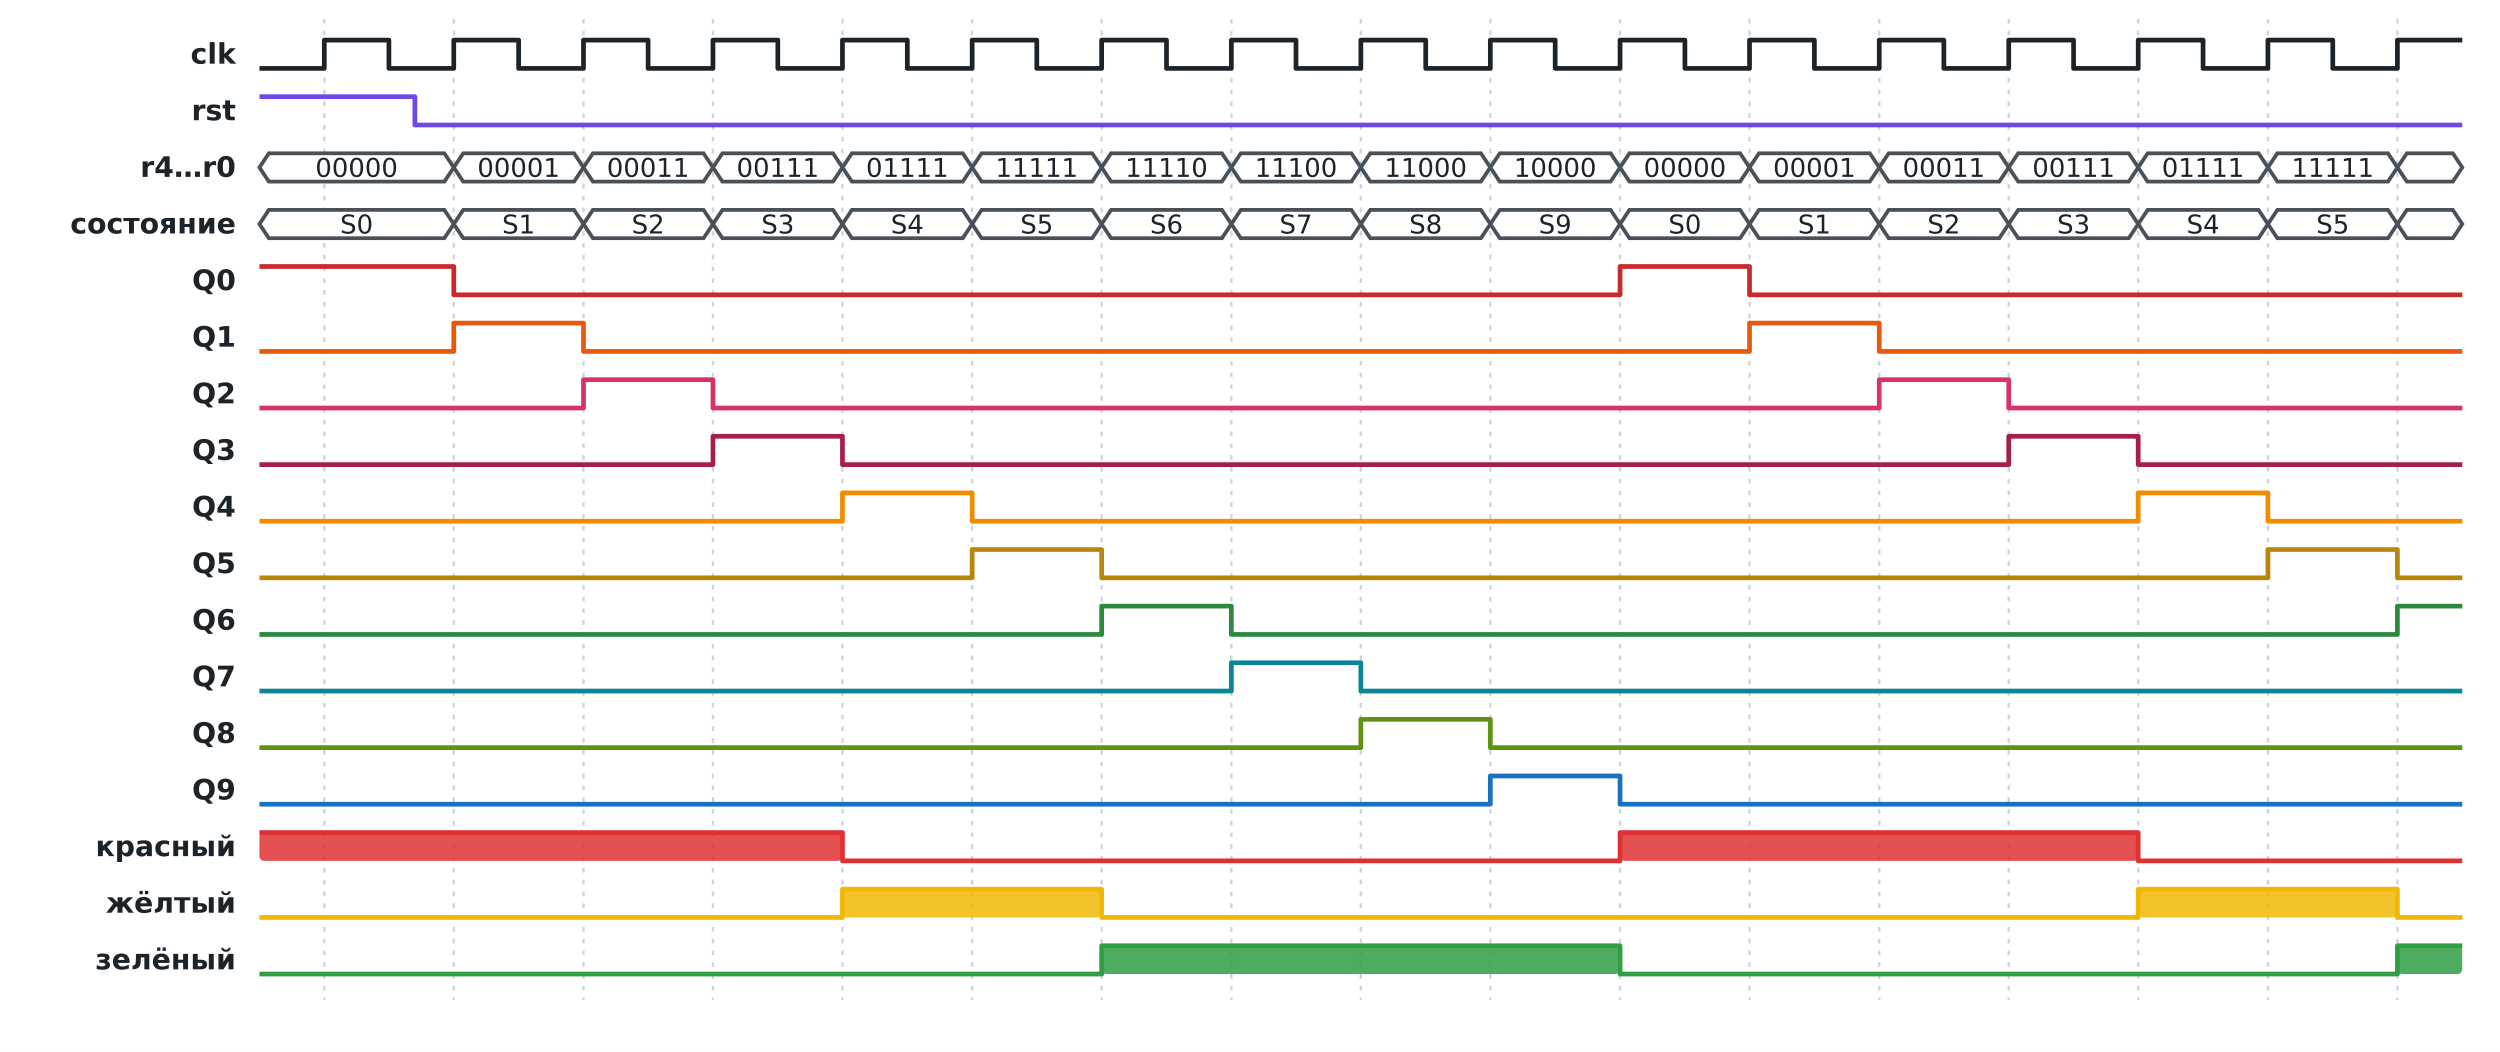
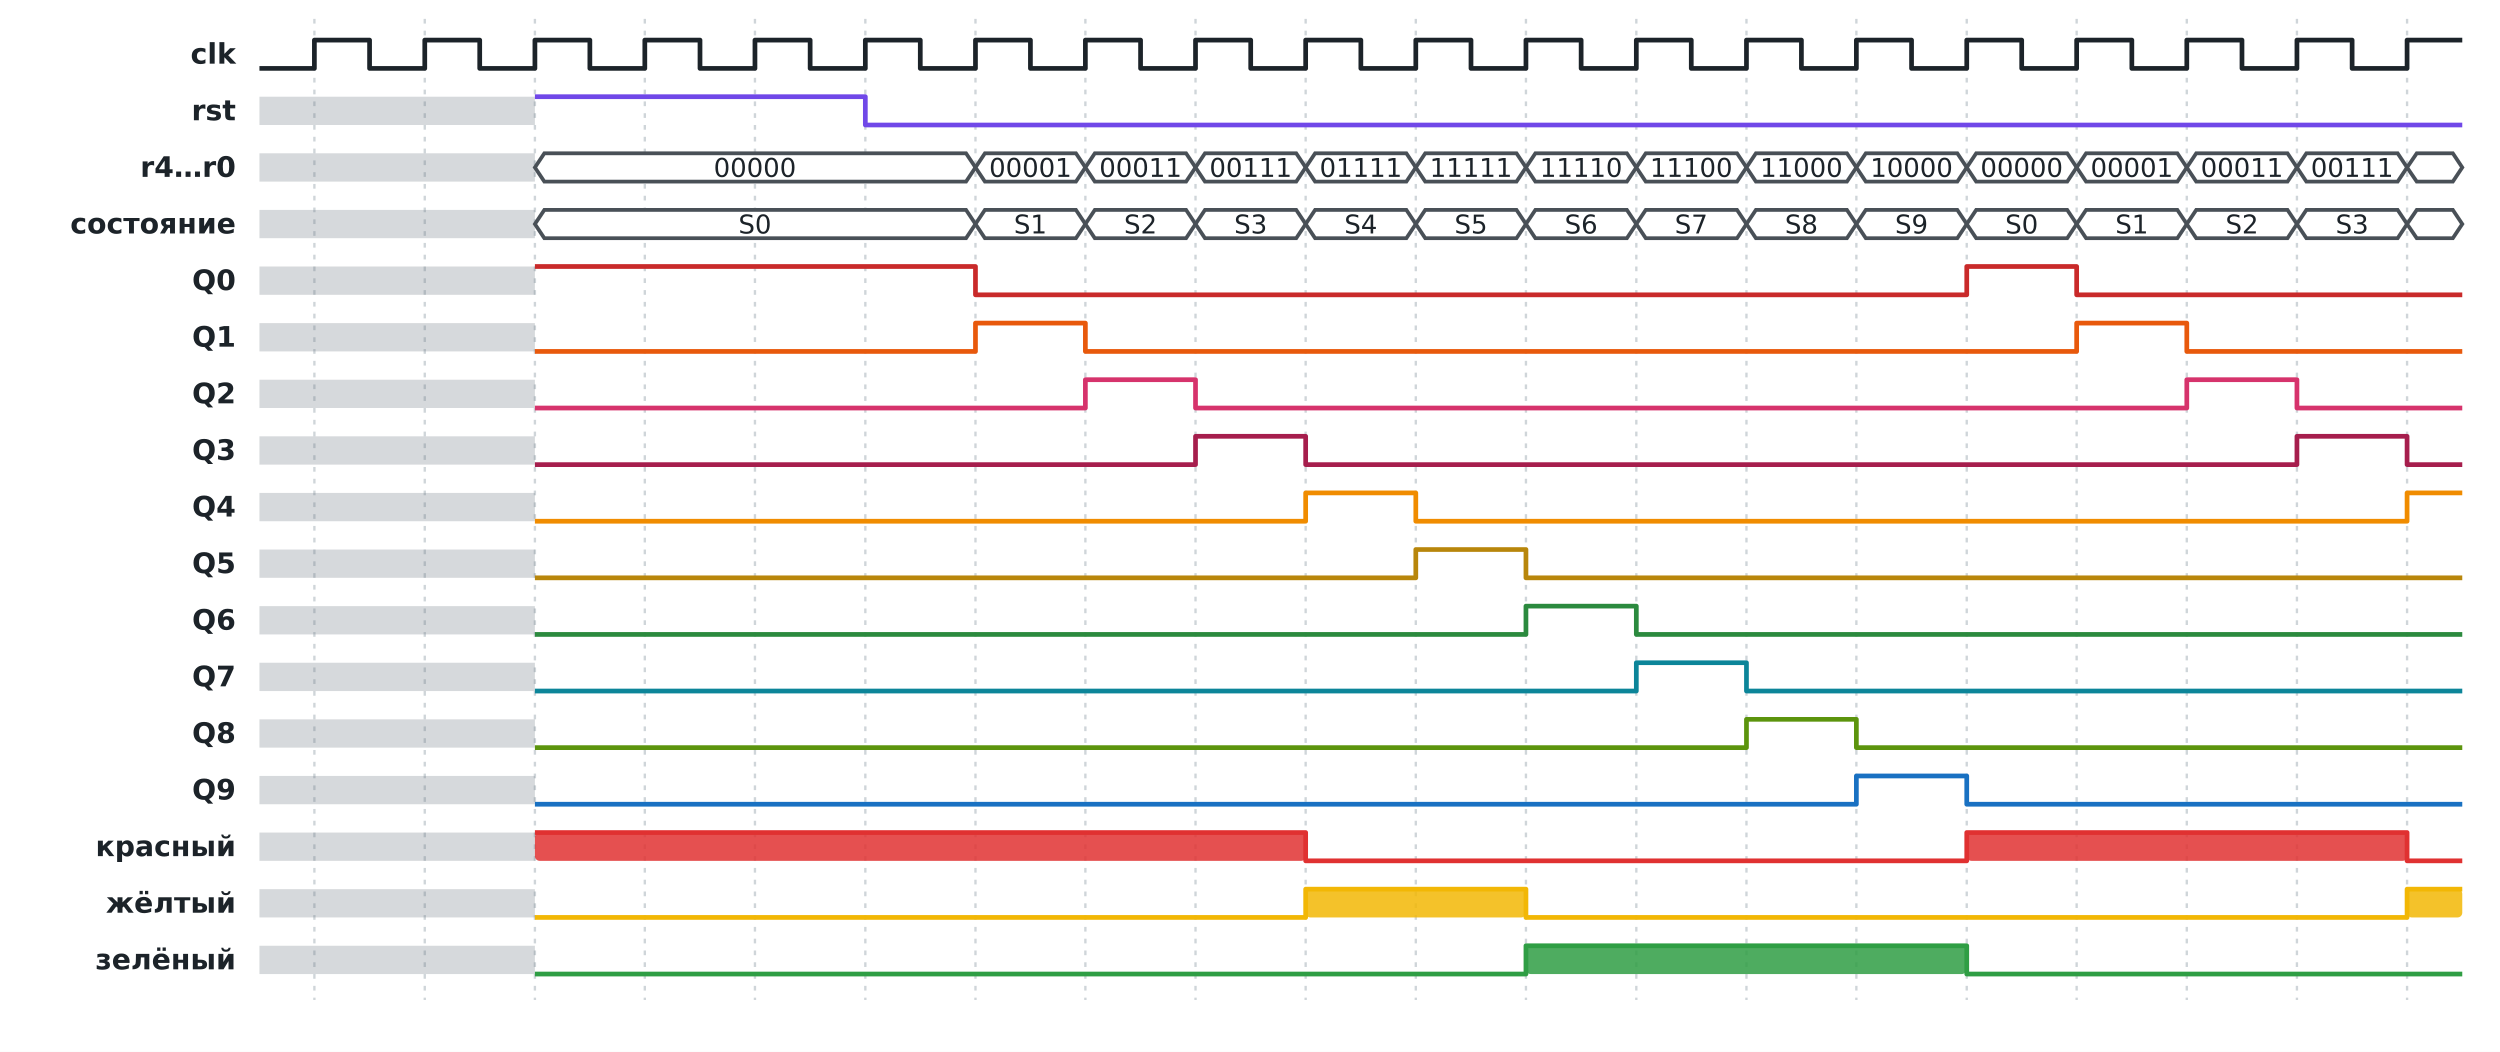
<svg xmlns="http://www.w3.org/2000/svg" class="wave" viewBox="0 0 1060 446" width="1060" height="446" role="img" aria-label="Временные диаграммы светофора из симуляции">
  <style>svg{font-family:"DejaVu Sans",Arial,sans-serif}
.fig-wrap{overflow-x:auto;border:1px solid #cfd5d9;border-radius:10px;background:#ffffff;margin:14px 0 6px;
padding:8px}
svg.arb{display:block;width:100%;min-width:900px;height:auto}
svg.arb text{font-family:"DejaVu Sans",Arial,sans-serif}
.s-gate,.s-chip{fill:#ffffff;stroke:#1c2329;stroke-width:1.6}
.s-chip{stroke-width:1.8}.s-notch{fill:#ffffff;stroke:#1c2329;stroke-width:1.4}
.s-line{stroke:#1c2329;stroke-width:1.4;fill:none}
.s-w{fill:none;stroke-width:2.4;stroke-linejoin:round;stroke-linecap:round}
.s-pow{stroke:#1c2329;stroke-width:1.5;fill:none}.s-vdd{stroke:#e03131;stroke-width:1.8;fill:none}
.s-led{fill:#ffffff;stroke:#1c2329;stroke-width:1.4}
.s-cloud{fill:#e5f2ec;stroke:#0b6e4f;stroke-width:1.2;stroke-dasharray:6 5;opacity:.85}
.s-cloud2{fill:#fdf1e3;stroke:#9a4d00;stroke-width:1.2;stroke-dasharray:6 5;opacity:.85}
.s-cap{fill:#5d6872;font-size:10.5px;letter-spacing:.08em;font-weight:700}
.s-tag{fill:#1c2329;font-size:12px;font-weight:700}.s-tag2{fill:#1c2329;font-size:8.5px;font-weight:700}
.s-sub{fill:#5d6872;font-size:10.5px}.s-io{fill:#1c2329;font-size:12.5px;font-weight:600}
.s-pin{fill:#1c2329;font-size:11px;font-weight:600}.s-pin2{fill:#1c2329;font-size:8px}
.s-pn{fill:#5d6872;font-size:8px}.s-chipname{fill:#1c2329;font-size:12px;font-weight:700}
.s-mod{fill:#f0f2f1;stroke:#cfd5d9;stroke-width:1.2}.s-modt{fill:#1c2329;font-size:8.5px;font-weight:600}
.ol{text-decoration:overline}
.legend{display:flex;flex-wrap:wrap;gap:4px 16px;font-size:13px;margin:8px 0 4px}
.legend&gt;span{display:inline-flex;align-items:center;gap:5px}
.sw{display:inline-block;width:14px;height:6px;border-radius:3px;margin-right:6px;vertical-align:middle}
.legend .sw{margin-right:0}
table.wires td{padding:4px 10px}table.wires tr.grp td{background:#f0f2f1}
table.wires tr.done td{opacity:.45}
.wchk{width:16px;height:16px;margin:0;accent-color:#0b6e4f}
ol.steps li{margin:6px 0}
pre.code{background:#eef1f3;border-radius:10px;padding:14px 16px;overflow-x:auto;font-size:13.5px;line-height:1.45}
.eq{font-family:ui-monospace,SFMono-Regular,Menlo,Consolas,monospace;font-size:14px;background:#eef1f3;
padding:10px 14px;border-radius:8px;display:block;line-height:1.7;overflow-x:auto}
@media print{.fig-wrap{overflow:visible}svg.arb{min-width:0}}

svg .s-pn2{fill:#5d6872;font-size:10px}
svg .s-pinname{font-size:12px;font-weight:700}
svg .s-statek{fill:#1c2329;font-size:14px;font-weight:700}
svg .s-arrow{fill:#1c2329}
svg.wave text{font-family:"DejaVu Sans",Arial,sans-serif}
.w-edge{stroke:#cfd5d9;stroke-width:1;stroke-dasharray:2 3}
.w-lab{fill:#1c2329;font-size:12px;font-weight:600}
.w-line{fill:none;stroke-width:2;stroke-linejoin:round}
.w-bus{fill:#ffffff;stroke-width:1.6}
.w-val{fill:#1c2329;font-size:11px;font-family:ui-monospace,SFMono-Regular,Menlo,Consolas,monospace}
.w-x{fill:#5d6872;opacity:.25}
.w-note{fill:#5d6872;font-size:11px}
</style>
  <rect x="0" y="0" width="1060" height="446" fill="#ffffff" />
-   <line class="w-edge" x1="137.5" x2="137.5" y1="8" y2="424" />
-   <line class="w-edge" x1="192.4" x2="192.4" y1="8" y2="424" />
-   <line class="w-edge" x1="247.4" x2="247.4" y1="8" y2="424" />
-   <line class="w-edge" x1="302.3" x2="302.3" y1="8" y2="424" />
-   <line class="w-edge" x1="357.2" x2="357.2" y1="8" y2="424" />
-   <line class="w-edge" x1="412.2" x2="412.2" y1="8" y2="424" />
-   <line class="w-edge" x1="467.1" x2="467.1" y1="8" y2="424" />
-   <line class="w-edge" x1="522.1" x2="522.1" y1="8" y2="424" />
-   <line class="w-edge" x1="577.0" x2="577.0" y1="8" y2="424" />
-   <line class="w-edge" x1="631.9" x2="631.9" y1="8" y2="424" />
-   <line class="w-edge" x1="686.9" x2="686.9" y1="8" y2="424" />
-   <line class="w-edge" x1="741.8" x2="741.8" y1="8" y2="424" />
-   <line class="w-edge" x1="796.8" x2="796.8" y1="8" y2="424" />
-   <line class="w-edge" x1="851.7" x2="851.7" y1="8" y2="424" />
-   <line class="w-edge" x1="906.6" x2="906.6" y1="8" y2="424" />
-   <line class="w-edge" x1="961.6" x2="961.6" y1="8" y2="424" />
-   <line class="w-edge" x1="1016.5" x2="1016.5" y1="8" y2="424" />
+   <line class="w-edge" x1="133.3" x2="133.3" y1="8" y2="424" />
+   <line class="w-edge" x1="180.1" x2="180.1" y1="8" y2="424" />
+   <line class="w-edge" x1="226.8" x2="226.8" y1="8" y2="424" />
+   <line class="w-edge" x1="273.4" x2="273.4" y1="8" y2="424" />
+   <line class="w-edge" x1="320.1" x2="320.1" y1="8" y2="424" />
+   <line class="w-edge" x1="366.9" x2="366.9" y1="8" y2="424" />
+   <line class="w-edge" x1="413.6" x2="413.6" y1="8" y2="424" />
+   <line class="w-edge" x1="460.2" x2="460.2" y1="8" y2="424" />
+   <line class="w-edge" x1="506.9" x2="506.9" y1="8" y2="424" />
+   <line class="w-edge" x1="553.6" x2="553.6" y1="8" y2="424" />
+   <line class="w-edge" x1="600.3" x2="600.3" y1="8" y2="424" />
+   <line class="w-edge" x1="647.0" x2="647.0" y1="8" y2="424" />
+   <line class="w-edge" x1="693.8" x2="693.8" y1="8" y2="424" />
+   <line class="w-edge" x1="740.5" x2="740.5" y1="8" y2="424" />
+   <line class="w-edge" x1="787.1" x2="787.1" y1="8" y2="424" />
+   <line class="w-edge" x1="833.9" x2="833.9" y1="8" y2="424" />
+   <line class="w-edge" x1="880.5" x2="880.5" y1="8" y2="424" />
+   <line class="w-edge" x1="927.2" x2="927.2" y1="8" y2="424" />
+   <line class="w-edge" x1="973.9" x2="973.9" y1="8" y2="424" />
+   <line class="w-edge" x1="1020.6" x2="1020.6" y1="8" y2="424" />
  <text class="w-lab" x="100" y="27.0" text-anchor="end">clk</text>
-   <path class="w-line" style="stroke:#1c2329" d="M110.0,29 L137.5,29 L137.5,17 L164.9,17 L164.9,29 L192.4,29 L192.4,17 L219.9,17 L219.9,29 L247.4,29 L247.4,17 L274.8,17 L274.8,29 L302.3,29 L302.3,17 L329.8,17 L329.8,29 L357.2,29 L357.2,17 L384.7,17 L384.7,29 L412.2,29 L412.2,17 L439.6,17 L439.6,29 L467.1,29 L467.1,17 L494.6,17 L494.6,29 L522.1,29 L522.1,17 L549.5,17 L549.5,29 L577.0,29 L577.0,17 L604.5,17 L604.5,29 L631.9,29 L631.9,17 L659.4,17 L659.4,29 L686.9,29 L686.9,17 L714.4,17 L714.4,29 L741.8,29 L741.8,17 L769.3,17 L769.3,29 L796.8,29 L796.8,17 L824.2,17 L824.2,29 L851.7,29 L851.7,17 L879.2,17 L879.2,29 L906.6,29 L906.6,17 L934.1,17 L934.1,29 L961.6,29 L961.6,17 L989.1,17 L989.1,29 L1016.5,29 L1016.5,17 L1044.0,17" />
+   <path class="w-line" style="stroke:#1c2329" d="M110.0,29 L133.3,29 L133.3,17 L156.7,17 L156.7,29 L180.1,29 L180.1,17 L203.4,17 L203.4,29 L226.8,29 L226.8,17 L250.1,17 L250.1,29 L273.4,29 L273.4,17 L296.8,17 L296.8,29 L320.1,29 L320.1,17 L343.5,17 L343.5,29 L366.9,29 L366.9,17 L390.2,17 L390.2,29 L413.6,29 L413.6,17 L436.9,17 L436.9,29 L460.2,29 L460.2,17 L483.6,17 L483.6,29 L506.9,29 L506.9,17 L530.3,17 L530.3,29 L553.6,29 L553.6,17 L577.0,17 L577.0,29 L600.3,29 L600.3,17 L623.7,17 L623.7,29 L647.0,29 L647.0,17 L670.4,17 L670.4,29 L693.8,29 L693.8,17 L717.1,17 L717.1,29 L740.5,29 L740.5,17 L763.8,17 L763.8,29 L787.1,29 L787.1,17 L810.5,17 L810.5,29 L833.9,29 L833.9,17 L857.2,17 L857.2,29 L880.5,29 L880.5,17 L903.9,17 L903.9,29 L927.2,29 L927.2,17 L950.6,17 L950.6,29 L973.9,29 L973.9,17 L997.3,17 L997.3,29 L1020.6,29 L1020.6,17 L1044.0,17" />
  <text class="w-lab" x="100" y="51.0" text-anchor="end">rst</text>
-   <path class="w-line" style="stroke:#7048e8" d="M110.0,41 L175.9,41 L175.9,53 L1044.0,53" />
+   <rect class="w-x" x="110.0" y="41" width="116.8" height="12" />
+   <path class="w-line" style="stroke:#7048e8" d="M226.8,41 L366.9,41 L366.9,53 L1044.0,53" />
  <text class="w-lab" x="100" y="75.0" text-anchor="end">r4…r0</text>
-   <path class="w-bus" style="stroke:#495057" d="M110.0,71.0 L114.0,65 L188.4,65 L192.4,71.0 L188.4,77 L114.0,77 Z" />
-   <text class="w-val" x="151.2" y="75.0" text-anchor="middle">00000</text>
-   <path class="w-bus" style="stroke:#495057" d="M192.4,71.0 L196.4,65 L243.4,65 L247.4,71.0 L243.4,77 L196.4,77 Z" />
-   <text class="w-val" x="219.9" y="75.0" text-anchor="middle">00001</text>
-   <path class="w-bus" style="stroke:#495057" d="M247.4,71.0 L251.4,65 L298.3,65 L302.3,71.0 L298.3,77 L251.4,77 Z" />
-   <text class="w-val" x="274.8" y="75.0" text-anchor="middle">00011</text>
-   <path class="w-bus" style="stroke:#495057" d="M302.3,71.0 L306.3,65 L353.2,65 L357.2,71.0 L353.2,77 L306.3,77 Z" />
-   <text class="w-val" x="329.8" y="75.0" text-anchor="middle">00111</text>
-   <path class="w-bus" style="stroke:#495057" d="M357.2,71.0 L361.2,65 L408.2,65 L412.2,71.0 L408.2,77 L361.2,77 Z" />
-   <text class="w-val" x="384.7" y="75.0" text-anchor="middle">01111</text>
-   <path class="w-bus" style="stroke:#495057" d="M412.2,71.0 L416.2,65 L463.1,65 L467.1,71.0 L463.1,77 L416.2,77 Z" />
-   <text class="w-val" x="439.6" y="75.0" text-anchor="middle">11111</text>
-   <path class="w-bus" style="stroke:#495057" d="M467.1,71.0 L471.1,65 L518.1,65 L522.1,71.0 L518.1,77 L471.1,77 Z" />
-   <text class="w-val" x="494.6" y="75.0" text-anchor="middle">11110</text>
-   <path class="w-bus" style="stroke:#495057" d="M522.1,71.0 L526.1,65 L573.0,65 L577.0,71.0 L573.0,77 L526.1,77 Z" />
-   <text class="w-val" x="549.5" y="75.0" text-anchor="middle">11100</text>
-   <path class="w-bus" style="stroke:#495057" d="M577.0,71.0 L581.0,65 L627.9,65 L631.9,71.0 L627.9,77 L581.0,77 Z" />
-   <text class="w-val" x="604.5" y="75.0" text-anchor="middle">11000</text>
-   <path class="w-bus" style="stroke:#495057" d="M631.9,71.0 L635.9,65 L682.9,65 L686.9,71.0 L682.9,77 L635.9,77 Z" />
-   <text class="w-val" x="659.4" y="75.0" text-anchor="middle">10000</text>
-   <path class="w-bus" style="stroke:#495057" d="M686.9,71.0 L690.9,65 L737.8,65 L741.8,71.0 L737.8,77 L690.9,77 Z" />
-   <text class="w-val" x="714.4" y="75.0" text-anchor="middle">00000</text>
-   <path class="w-bus" style="stroke:#495057" d="M741.8,71.0 L745.8,65 L792.8,65 L796.8,71.0 L792.8,77 L745.8,77 Z" />
-   <text class="w-val" x="769.3" y="75.0" text-anchor="middle">00001</text>
-   <path class="w-bus" style="stroke:#495057" d="M796.8,71.0 L800.8,65 L847.7,65 L851.7,71.0 L847.7,77 L800.8,77 Z" />
-   <text class="w-val" x="824.2" y="75.0" text-anchor="middle">00011</text>
-   <path class="w-bus" style="stroke:#495057" d="M851.7,71.0 L855.7,65 L902.6,65 L906.6,71.0 L902.6,77 L855.7,77 Z" />
-   <text class="w-val" x="879.2" y="75.0" text-anchor="middle">00111</text>
-   <path class="w-bus" style="stroke:#495057" d="M906.6,71.0 L910.6,65 L957.6,65 L961.6,71.0 L957.6,77 L910.6,77 Z" />
-   <text class="w-val" x="934.1" y="75.0" text-anchor="middle">01111</text>
-   <path class="w-bus" style="stroke:#495057" d="M961.6,71.0 L965.6,65 L1012.5,65 L1016.5,71.0 L1012.5,77 L965.6,77 Z" />
-   <text class="w-val" x="989.1" y="75.0" text-anchor="middle">11111</text>
-   <path class="w-bus" style="stroke:#495057" d="M1016.5,71.0 L1020.5,65 L1040.0,65 L1044.0,71.0 L1040.0,77 L1020.5,77 Z" />
+   <rect class="w-x" x="110.0" y="65" width="116.8" height="12" />
+   <path class="w-bus" style="stroke:#495057" d="M226.8,71.0 L230.8,65 L409.6,65 L413.6,71.0 L409.6,77 L230.8,77 Z" />
+   <text class="w-val" x="320.1" y="75.0" text-anchor="middle">00000</text>
+   <path class="w-bus" style="stroke:#495057" d="M413.6,71.0 L417.6,65 L456.2,65 L460.2,71.0 L456.2,77 L417.6,77 Z" />
+   <text class="w-val" x="436.9" y="75.0" text-anchor="middle">00001</text>
+   <path class="w-bus" style="stroke:#495057" d="M460.2,71.0 L464.2,65 L502.9,65 L506.9,71.0 L502.9,77 L464.2,77 Z" />
+   <text class="w-val" x="483.6" y="75.0" text-anchor="middle">00011</text>
+   <path class="w-bus" style="stroke:#495057" d="M506.9,71.0 L510.9,65 L549.6,65 L553.6,71.0 L549.6,77 L510.9,77 Z" />
+   <text class="w-val" x="530.3" y="75.0" text-anchor="middle">00111</text>
+   <path class="w-bus" style="stroke:#495057" d="M553.6,71.0 L557.6,65 L596.3,65 L600.3,71.0 L596.3,77 L557.6,77 Z" />
+   <text class="w-val" x="577.0" y="75.0" text-anchor="middle">01111</text>
+   <path class="w-bus" style="stroke:#495057" d="M600.3,71.0 L604.3,65 L643.0,65 L647.0,71.0 L643.0,77 L604.3,77 Z" />
+   <text class="w-val" x="623.7" y="75.0" text-anchor="middle">11111</text>
+   <path class="w-bus" style="stroke:#495057" d="M647.0,71.0 L651.0,65 L689.8,65 L693.8,71.0 L689.8,77 L651.0,77 Z" />
+   <text class="w-val" x="670.4" y="75.0" text-anchor="middle">11110</text>
+   <path class="w-bus" style="stroke:#495057" d="M693.8,71.0 L697.8,65 L736.5,65 L740.5,71.0 L736.5,77 L697.8,77 Z" />
+   <text class="w-val" x="717.1" y="75.0" text-anchor="middle">11100</text>
+   <path class="w-bus" style="stroke:#495057" d="M740.5,71.0 L744.5,65 L783.1,65 L787.1,71.0 L783.1,77 L744.5,77 Z" />
+   <text class="w-val" x="763.8" y="75.0" text-anchor="middle">11000</text>
+   <path class="w-bus" style="stroke:#495057" d="M787.1,71.0 L791.1,65 L829.9,65 L833.9,71.0 L829.9,77 L791.1,77 Z" />
+   <text class="w-val" x="810.5" y="75.0" text-anchor="middle">10000</text>
+   <path class="w-bus" style="stroke:#495057" d="M833.9,71.0 L837.9,65 L876.5,65 L880.5,71.0 L876.5,77 L837.9,77 Z" />
+   <text class="w-val" x="857.2" y="75.0" text-anchor="middle">00000</text>
+   <path class="w-bus" style="stroke:#495057" d="M880.5,71.0 L884.5,65 L923.2,65 L927.2,71.0 L923.2,77 L884.5,77 Z" />
+   <text class="w-val" x="903.9" y="75.0" text-anchor="middle">00001</text>
+   <path class="w-bus" style="stroke:#495057" d="M927.2,71.0 L931.2,65 L969.9,65 L973.9,71.0 L969.9,77 L931.2,77 Z" />
+   <text class="w-val" x="950.6" y="75.0" text-anchor="middle">00011</text>
+   <path class="w-bus" style="stroke:#495057" d="M973.9,71.0 L977.9,65 L1016.6,65 L1020.6,71.0 L1016.6,77 L977.9,77 Z" />
+   <text class="w-val" x="997.3" y="75.0" text-anchor="middle">00111</text>
+   <path class="w-bus" style="stroke:#495057" d="M1020.6,71.0 L1024.7,65 L1040.0,65 L1044.0,71.0 L1040.0,77 L1024.7,77 Z" />
  <text class="w-lab" x="100" y="99.0" text-anchor="end">состояние</text>
-   <path class="w-bus" style="stroke:#495057" d="M110.0,95.0 L114.0,89 L188.4,89 L192.4,95.0 L188.4,101 L114.0,101 Z" />
-   <text class="w-val" x="151.2" y="99.0" text-anchor="middle">S0</text>
-   <path class="w-bus" style="stroke:#495057" d="M192.4,95.0 L196.4,89 L243.4,89 L247.4,95.0 L243.4,101 L196.4,101 Z" />
-   <text class="w-val" x="219.9" y="99.0" text-anchor="middle">S1</text>
-   <path class="w-bus" style="stroke:#495057" d="M247.4,95.0 L251.4,89 L298.3,89 L302.3,95.0 L298.3,101 L251.4,101 Z" />
-   <text class="w-val" x="274.8" y="99.0" text-anchor="middle">S2</text>
-   <path class="w-bus" style="stroke:#495057" d="M302.3,95.0 L306.3,89 L353.2,89 L357.2,95.0 L353.2,101 L306.3,101 Z" />
-   <text class="w-val" x="329.8" y="99.0" text-anchor="middle">S3</text>
-   <path class="w-bus" style="stroke:#495057" d="M357.2,95.0 L361.2,89 L408.2,89 L412.2,95.0 L408.2,101 L361.2,101 Z" />
-   <text class="w-val" x="384.7" y="99.0" text-anchor="middle">S4</text>
-   <path class="w-bus" style="stroke:#495057" d="M412.2,95.0 L416.2,89 L463.1,89 L467.1,95.0 L463.1,101 L416.2,101 Z" />
-   <text class="w-val" x="439.6" y="99.0" text-anchor="middle">S5</text>
-   <path class="w-bus" style="stroke:#495057" d="M467.1,95.0 L471.1,89 L518.1,89 L522.1,95.0 L518.1,101 L471.1,101 Z" />
-   <text class="w-val" x="494.6" y="99.0" text-anchor="middle">S6</text>
-   <path class="w-bus" style="stroke:#495057" d="M522.1,95.0 L526.1,89 L573.0,89 L577.0,95.0 L573.0,101 L526.1,101 Z" />
-   <text class="w-val" x="549.5" y="99.0" text-anchor="middle">S7</text>
-   <path class="w-bus" style="stroke:#495057" d="M577.0,95.0 L581.0,89 L627.9,89 L631.9,95.0 L627.9,101 L581.0,101 Z" />
-   <text class="w-val" x="604.5" y="99.0" text-anchor="middle">S8</text>
-   <path class="w-bus" style="stroke:#495057" d="M631.9,95.0 L635.9,89 L682.9,89 L686.9,95.0 L682.9,101 L635.9,101 Z" />
-   <text class="w-val" x="659.4" y="99.0" text-anchor="middle">S9</text>
-   <path class="w-bus" style="stroke:#495057" d="M686.9,95.0 L690.9,89 L737.8,89 L741.8,95.0 L737.8,101 L690.9,101 Z" />
-   <text class="w-val" x="714.4" y="99.0" text-anchor="middle">S0</text>
-   <path class="w-bus" style="stroke:#495057" d="M741.8,95.0 L745.8,89 L792.8,89 L796.8,95.0 L792.8,101 L745.8,101 Z" />
-   <text class="w-val" x="769.3" y="99.0" text-anchor="middle">S1</text>
-   <path class="w-bus" style="stroke:#495057" d="M796.8,95.0 L800.8,89 L847.7,89 L851.7,95.0 L847.7,101 L800.8,101 Z" />
-   <text class="w-val" x="824.2" y="99.0" text-anchor="middle">S2</text>
-   <path class="w-bus" style="stroke:#495057" d="M851.7,95.0 L855.7,89 L902.6,89 L906.6,95.0 L902.6,101 L855.7,101 Z" />
-   <text class="w-val" x="879.2" y="99.0" text-anchor="middle">S3</text>
-   <path class="w-bus" style="stroke:#495057" d="M906.6,95.0 L910.6,89 L957.6,89 L961.6,95.0 L957.6,101 L910.6,101 Z" />
-   <text class="w-val" x="934.1" y="99.0" text-anchor="middle">S4</text>
-   <path class="w-bus" style="stroke:#495057" d="M961.6,95.0 L965.6,89 L1012.5,89 L1016.5,95.0 L1012.5,101 L965.6,101 Z" />
-   <text class="w-val" x="989.1" y="99.0" text-anchor="middle">S5</text>
-   <path class="w-bus" style="stroke:#495057" d="M1016.5,95.0 L1020.5,89 L1040.0,89 L1044.0,95.0 L1040.0,101 L1020.5,101 Z" />
+   <rect class="w-x" x="110.0" y="89" width="116.8" height="12" />
+   <path class="w-bus" style="stroke:#495057" d="M226.8,95.0 L230.8,89 L409.6,89 L413.6,95.0 L409.6,101 L230.8,101 Z" />
+   <text class="w-val" x="320.1" y="99.0" text-anchor="middle">S0</text>
+   <path class="w-bus" style="stroke:#495057" d="M413.6,95.0 L417.6,89 L456.2,89 L460.2,95.0 L456.2,101 L417.6,101 Z" />
+   <text class="w-val" x="436.9" y="99.0" text-anchor="middle">S1</text>
+   <path class="w-bus" style="stroke:#495057" d="M460.2,95.0 L464.2,89 L502.9,89 L506.9,95.0 L502.9,101 L464.2,101 Z" />
+   <text class="w-val" x="483.6" y="99.0" text-anchor="middle">S2</text>
+   <path class="w-bus" style="stroke:#495057" d="M506.9,95.0 L510.9,89 L549.6,89 L553.6,95.0 L549.6,101 L510.9,101 Z" />
+   <text class="w-val" x="530.3" y="99.0" text-anchor="middle">S3</text>
+   <path class="w-bus" style="stroke:#495057" d="M553.6,95.0 L557.6,89 L596.3,89 L600.3,95.0 L596.3,101 L557.6,101 Z" />
+   <text class="w-val" x="577.0" y="99.0" text-anchor="middle">S4</text>
+   <path class="w-bus" style="stroke:#495057" d="M600.3,95.0 L604.3,89 L643.0,89 L647.0,95.0 L643.0,101 L604.3,101 Z" />
+   <text class="w-val" x="623.7" y="99.0" text-anchor="middle">S5</text>
+   <path class="w-bus" style="stroke:#495057" d="M647.0,95.0 L651.0,89 L689.8,89 L693.8,95.0 L689.8,101 L651.0,101 Z" />
+   <text class="w-val" x="670.4" y="99.0" text-anchor="middle">S6</text>
+   <path class="w-bus" style="stroke:#495057" d="M693.8,95.0 L697.8,89 L736.5,89 L740.5,95.0 L736.5,101 L697.8,101 Z" />
+   <text class="w-val" x="717.1" y="99.0" text-anchor="middle">S7</text>
+   <path class="w-bus" style="stroke:#495057" d="M740.5,95.0 L744.5,89 L783.1,89 L787.1,95.0 L783.1,101 L744.5,101 Z" />
+   <text class="w-val" x="763.8" y="99.0" text-anchor="middle">S8</text>
+   <path class="w-bus" style="stroke:#495057" d="M787.1,95.0 L791.1,89 L829.9,89 L833.9,95.0 L829.9,101 L791.1,101 Z" />
+   <text class="w-val" x="810.5" y="99.0" text-anchor="middle">S9</text>
+   <path class="w-bus" style="stroke:#495057" d="M833.9,95.0 L837.9,89 L876.5,89 L880.5,95.0 L876.5,101 L837.9,101 Z" />
+   <text class="w-val" x="857.2" y="99.0" text-anchor="middle">S0</text>
+   <path class="w-bus" style="stroke:#495057" d="M880.5,95.0 L884.5,89 L923.2,89 L927.2,95.0 L923.2,101 L884.5,101 Z" />
+   <text class="w-val" x="903.9" y="99.0" text-anchor="middle">S1</text>
+   <path class="w-bus" style="stroke:#495057" d="M927.2,95.0 L931.2,89 L969.9,89 L973.9,95.0 L969.9,101 L931.2,101 Z" />
+   <text class="w-val" x="950.6" y="99.0" text-anchor="middle">S2</text>
+   <path class="w-bus" style="stroke:#495057" d="M973.9,95.0 L977.9,89 L1016.6,89 L1020.6,95.0 L1016.6,101 L977.9,101 Z" />
+   <text class="w-val" x="997.3" y="99.0" text-anchor="middle">S3</text>
+   <path class="w-bus" style="stroke:#495057" d="M1020.6,95.0 L1024.7,89 L1040.0,89 L1044.0,95.0 L1040.0,101 L1024.7,101 Z" />
  <text class="w-lab" x="100" y="123.0" text-anchor="end">Q0</text>
-   <path class="w-line" style="stroke:#c92a2a" d="M110.0,113 L192.4,113 L192.4,125 L686.9,125 L686.9,113 L741.8,113 L741.8,125 L1044.0,125" />
+   <rect class="w-x" x="110.0" y="113" width="116.8" height="12" />
+   <path class="w-line" style="stroke:#c92a2a" d="M226.8,113 L413.6,113 L413.6,125 L833.9,125 L833.9,113 L880.5,113 L880.5,125 L1044.0,125" />
  <text class="w-lab" x="100" y="147.0" text-anchor="end">Q1</text>
-   <path class="w-line" style="stroke:#e8590c" d="M110.0,149 L192.4,149 L192.4,137 L247.4,137 L247.4,149 L741.8,149 L741.8,137 L796.8,137 L796.8,149 L1044.0,149" />
+   <rect class="w-x" x="110.0" y="137" width="116.8" height="12" />
+   <path class="w-line" style="stroke:#e8590c" d="M226.8,149 L413.6,149 L413.6,137 L460.2,137 L460.2,149 L880.5,149 L880.5,137 L927.2,137 L927.2,149 L1044.0,149" />
  <text class="w-lab" x="100" y="171.0" text-anchor="end">Q2</text>
-   <path class="w-line" style="stroke:#d6336c" d="M110.0,173 L247.4,173 L247.4,161 L302.3,161 L302.3,173 L796.8,173 L796.8,161 L851.7,161 L851.7,173 L1044.0,173" />
+   <rect class="w-x" x="110.0" y="161" width="116.8" height="12" />
+   <path class="w-line" style="stroke:#d6336c" d="M226.8,173 L460.2,173 L460.2,161 L506.9,161 L506.9,173 L927.2,173 L927.2,161 L973.9,161 L973.9,173 L1044.0,173" />
  <text class="w-lab" x="100" y="195.0" text-anchor="end">Q3</text>
-   <path class="w-line" style="stroke:#a61e4d" d="M110.0,197 L302.3,197 L302.3,185 L357.2,185 L357.2,197 L851.7,197 L851.7,185 L906.6,185 L906.6,197 L1044.0,197" />
+   <rect class="w-x" x="110.0" y="185" width="116.8" height="12" />
+   <path class="w-line" style="stroke:#a61e4d" d="M226.8,197 L506.9,197 L506.9,185 L553.6,185 L553.6,197 L973.9,197 L973.9,185 L1020.6,185 L1020.6,197 L1044.0,197" />
  <text class="w-lab" x="100" y="219.0" text-anchor="end">Q4</text>
-   <path class="w-line" style="stroke:#f08c00" d="M110.0,221 L357.2,221 L357.2,209 L412.2,209 L412.2,221 L906.6,221 L906.6,209 L961.6,209 L961.6,221 L1044.0,221" />
+   <rect class="w-x" x="110.0" y="209" width="116.8" height="12" />
+   <path class="w-line" style="stroke:#f08c00" d="M226.8,221 L553.6,221 L553.6,209 L600.3,209 L600.3,221 L1020.6,221 L1020.6,209 L1044.0,209" />
  <text class="w-lab" x="100" y="243.0" text-anchor="end">Q5</text>
-   <path class="w-line" style="stroke:#b8860b" d="M110.0,245 L412.2,245 L412.2,233 L467.1,233 L467.1,245 L961.6,245 L961.6,233 L1016.5,233 L1016.5,245 L1044.0,245" />
+   <rect class="w-x" x="110.0" y="233" width="116.8" height="12" />
+   <path class="w-line" style="stroke:#b8860b" d="M226.8,245 L600.3,245 L600.3,233 L647.0,233 L647.0,245 L1044.0,245" />
  <text class="w-lab" x="100" y="267.0" text-anchor="end">Q6</text>
-   <path class="w-line" style="stroke:#2b8a3e" d="M110.0,269 L467.1,269 L467.1,257 L522.1,257 L522.1,269 L1016.5,269 L1016.5,257 L1044.0,257" />
+   <rect class="w-x" x="110.0" y="257" width="116.8" height="12" />
+   <path class="w-line" style="stroke:#2b8a3e" d="M226.8,269 L647.0,269 L647.0,257 L693.8,257 L693.8,269 L1044.0,269" />
  <text class="w-lab" x="100" y="291.0" text-anchor="end">Q7</text>
-   <path class="w-line" style="stroke:#0c8599" d="M110.0,293 L522.1,293 L522.1,281 L577.0,281 L577.0,293 L1044.0,293" />
+   <rect class="w-x" x="110.0" y="281" width="116.8" height="12" />
+   <path class="w-line" style="stroke:#0c8599" d="M226.8,293 L693.8,293 L693.8,281 L740.5,281 L740.5,293 L1044.0,293" />
  <text class="w-lab" x="100" y="315.0" text-anchor="end">Q8</text>
-   <path class="w-line" style="stroke:#5c940d" d="M110.0,317 L577.0,317 L577.0,305 L631.9,305 L631.9,317 L1044.0,317" />
+   <rect class="w-x" x="110.0" y="305" width="116.8" height="12" />
+   <path class="w-line" style="stroke:#5c940d" d="M226.8,317 L740.5,317 L740.5,305 L787.1,305 L787.1,317 L1044.0,317" />
  <text class="w-lab" x="100" y="339.0" text-anchor="end">Q9</text>
-   <path class="w-line" style="stroke:#1971c2" d="M110.0,341 L631.9,341 L631.9,329 L686.9,329 L686.9,341 L1044.0,341" />
+   <rect class="w-x" x="110.0" y="329" width="116.8" height="12" />
+   <path class="w-line" style="stroke:#1971c2" d="M226.8,341 L787.1,341 L787.1,329 L833.9,329 L833.9,341 L1044.0,341" />
  <text class="w-lab" x="100" y="363.0" text-anchor="end">красный</text>
-   <rect x="110.0" y="353" width="247.2" height="12" rx="2" style="fill:#e03131" opacity=".85" />
-   <rect x="686.9" y="353" width="219.8" height="12" rx="2" style="fill:#e03131" opacity=".85" />
-   <path class="w-line" style="stroke:#e03131" d="M110.0,353 L357.2,353 L357.2,365 L686.9,365 L686.9,353 L906.6,353 L906.6,365 L1044.0,365" />
+   <rect class="w-x" x="110.0" y="353" width="116.8" height="12" />
+   <rect x="226.8" y="353" width="326.9" height="12" rx="2" style="fill:#e03131" opacity=".85" />
+   <rect x="833.9" y="353" width="186.8" height="12" rx="2" style="fill:#e03131" opacity=".85" />
+   <path class="w-line" style="stroke:#e03131" d="M226.8,353 L553.6,353 L553.6,365 L833.9,365 L833.9,353 L1020.6,353 L1020.6,365 L1044.0,365" />
  <text class="w-lab" x="100" y="387.0" text-anchor="end">жёлтый</text>
-   <rect x="357.2" y="377" width="109.9" height="12" rx="2" style="fill:#f2b705" opacity=".85" />
-   <rect x="906.6" y="377" width="109.9" height="12" rx="2" style="fill:#f2b705" opacity=".85" />
-   <path class="w-line" style="stroke:#f2b705" d="M110.0,389 L357.2,389 L357.2,377 L467.1,377 L467.1,389 L906.6,389 L906.6,377 L1016.5,377 L1016.5,389 L1044.0,389" />
+   <rect class="w-x" x="110.0" y="377" width="116.8" height="12" />
+   <rect x="553.6" y="377" width="93.4" height="12" rx="2" style="fill:#f2b705" opacity=".85" />
+   <rect x="1020.6" y="377" width="23.4" height="12" rx="2" style="fill:#f2b705" opacity=".85" />
+   <path class="w-line" style="stroke:#f2b705" d="M226.8,389 L553.6,389 L553.6,377 L647.0,377 L647.0,389 L1020.6,389 L1020.6,377 L1044.0,377" />
  <text class="w-lab" x="100" y="411.0" text-anchor="end">зелёный</text>
-   <rect x="467.1" y="401" width="219.8" height="12" rx="2" style="fill:#2f9e44" opacity=".85" />
-   <rect x="1016.5" y="401" width="27.5" height="12" rx="2" style="fill:#2f9e44" opacity=".85" />
-   <path class="w-line" style="stroke:#2f9e44" d="M110.0,413 L467.1,413 L467.1,401 L686.9,401 L686.9,413 L1016.5,413 L1016.5,401 L1044.0,401" />
+   <rect class="w-x" x="110.0" y="401" width="116.8" height="12" />
+   <rect x="647.0" y="401" width="186.8" height="12" rx="2" style="fill:#2f9e44" opacity=".85" />
+   <path class="w-line" style="stroke:#2f9e44" d="M226.8,413 L647.0,413 L647.0,401 L833.9,401 L833.9,413 L1044.0,413" />
</svg>
